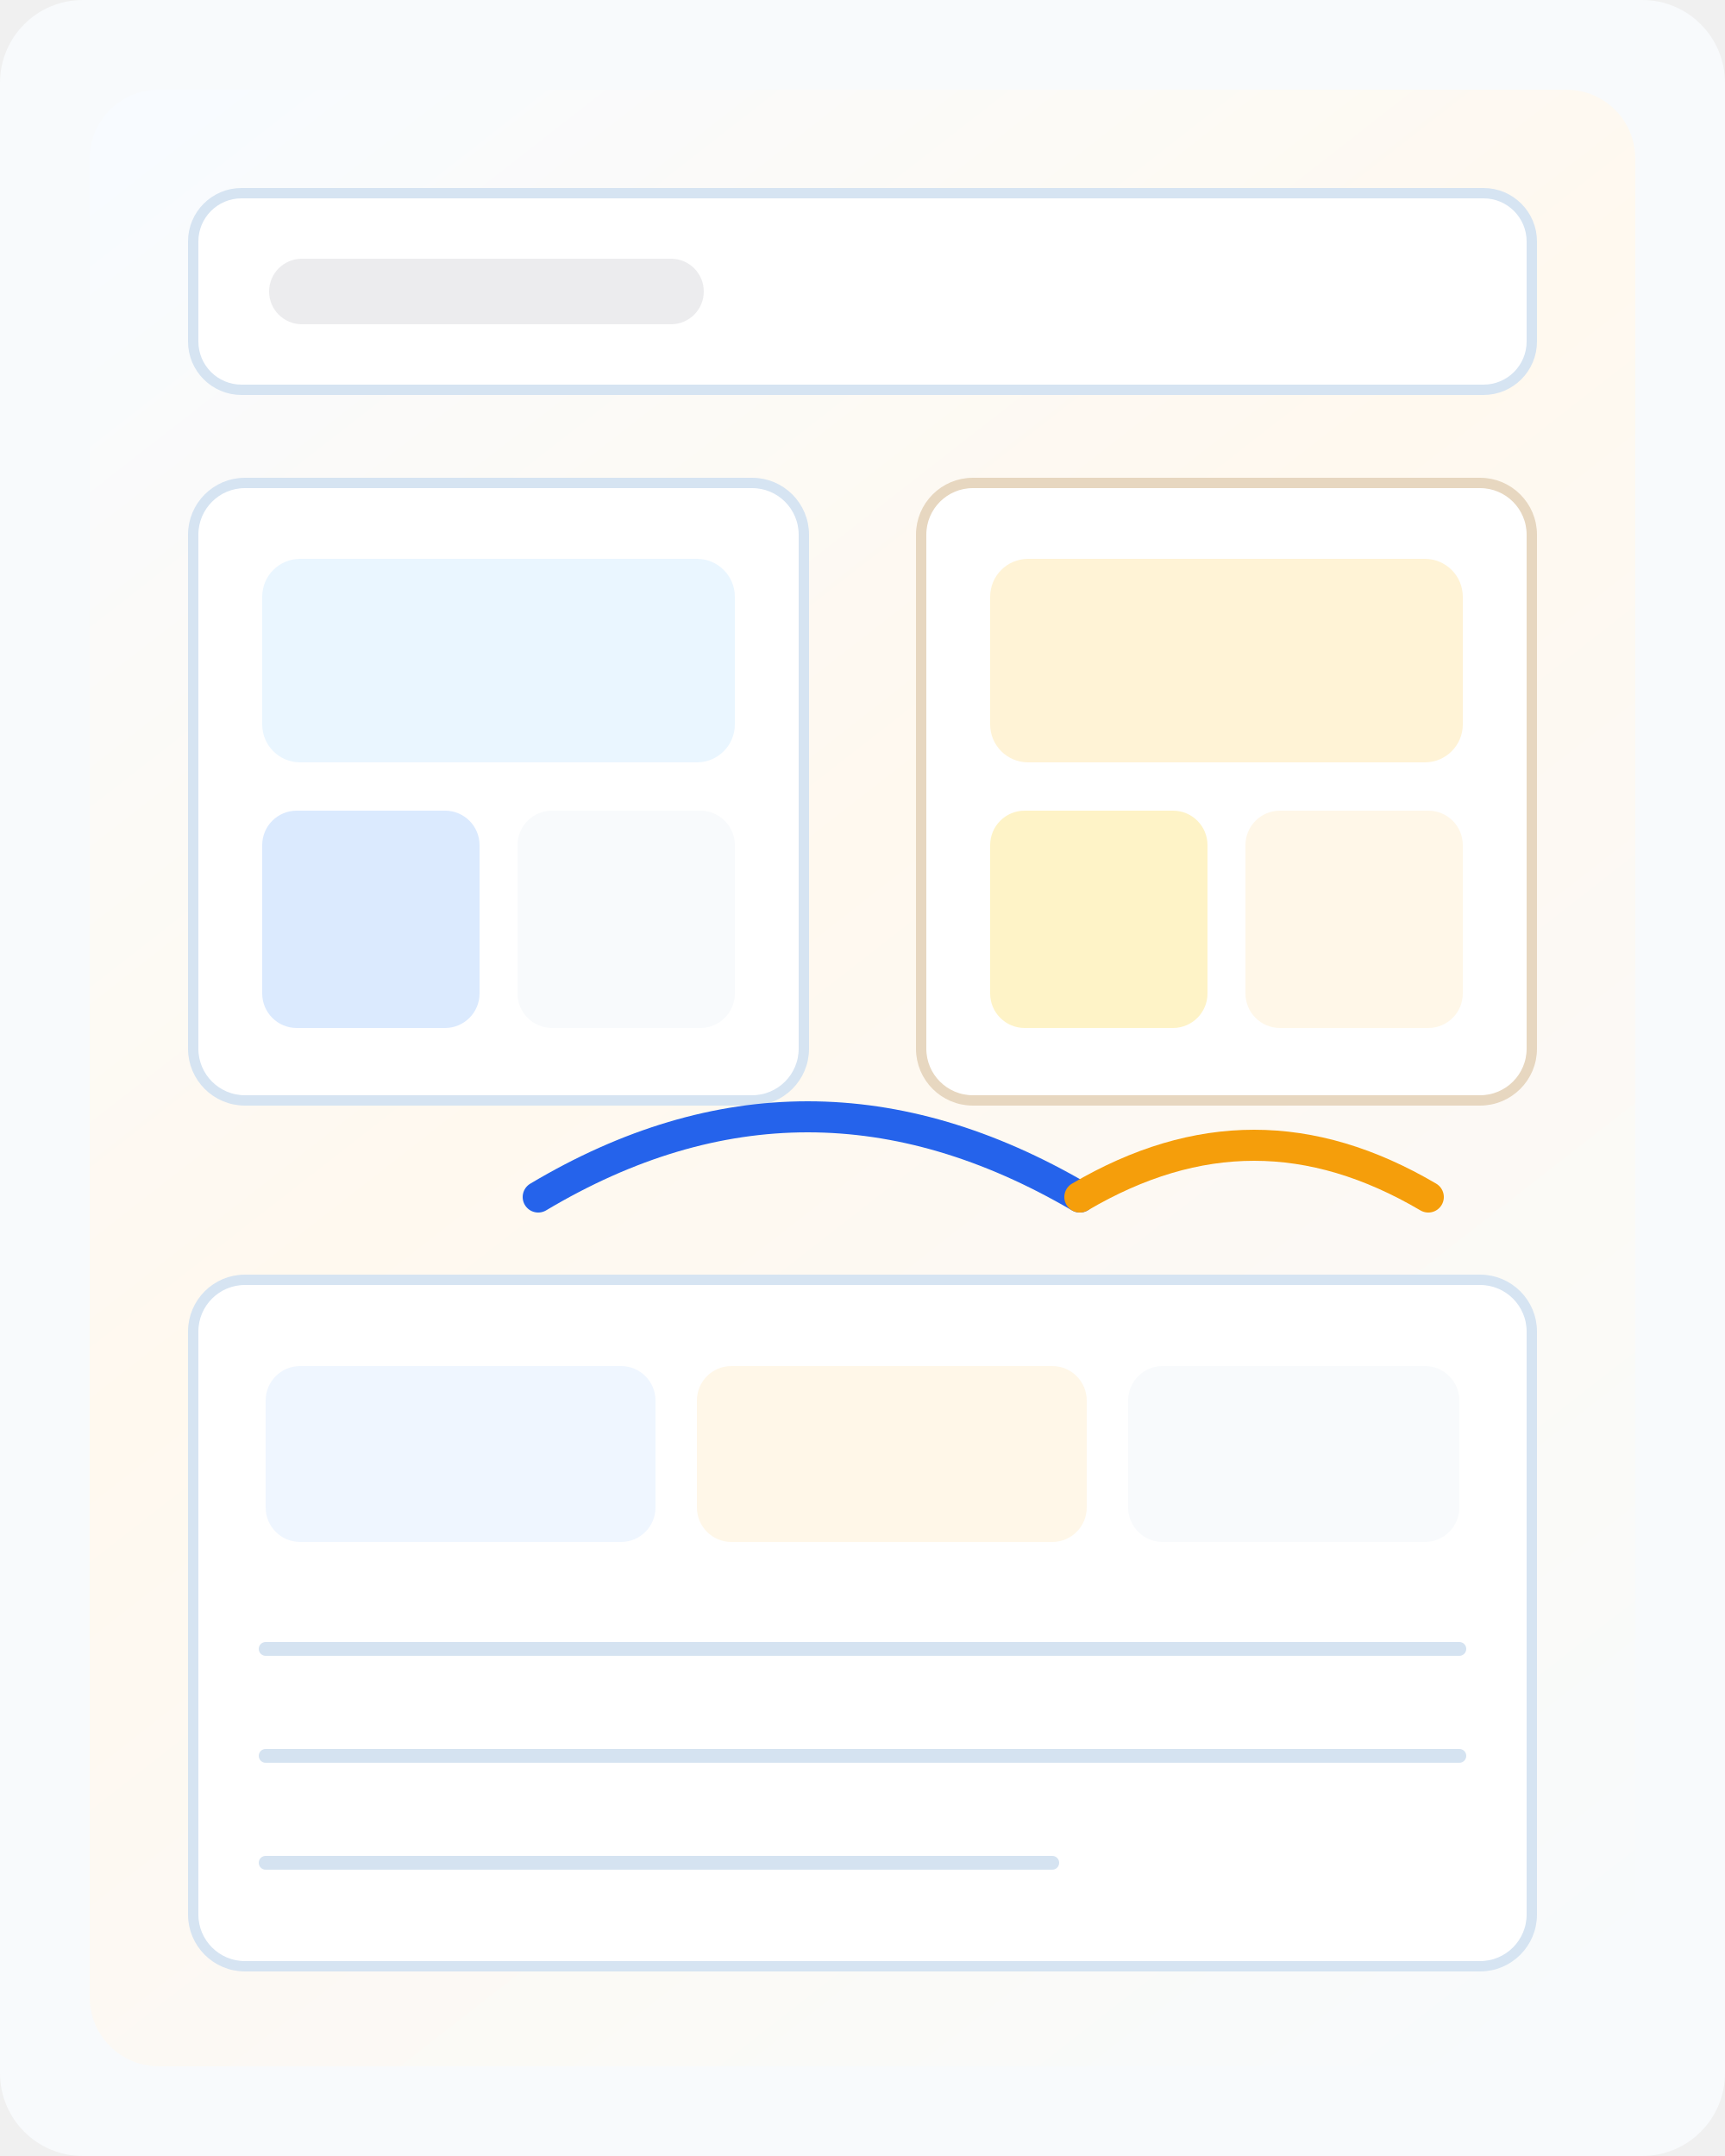
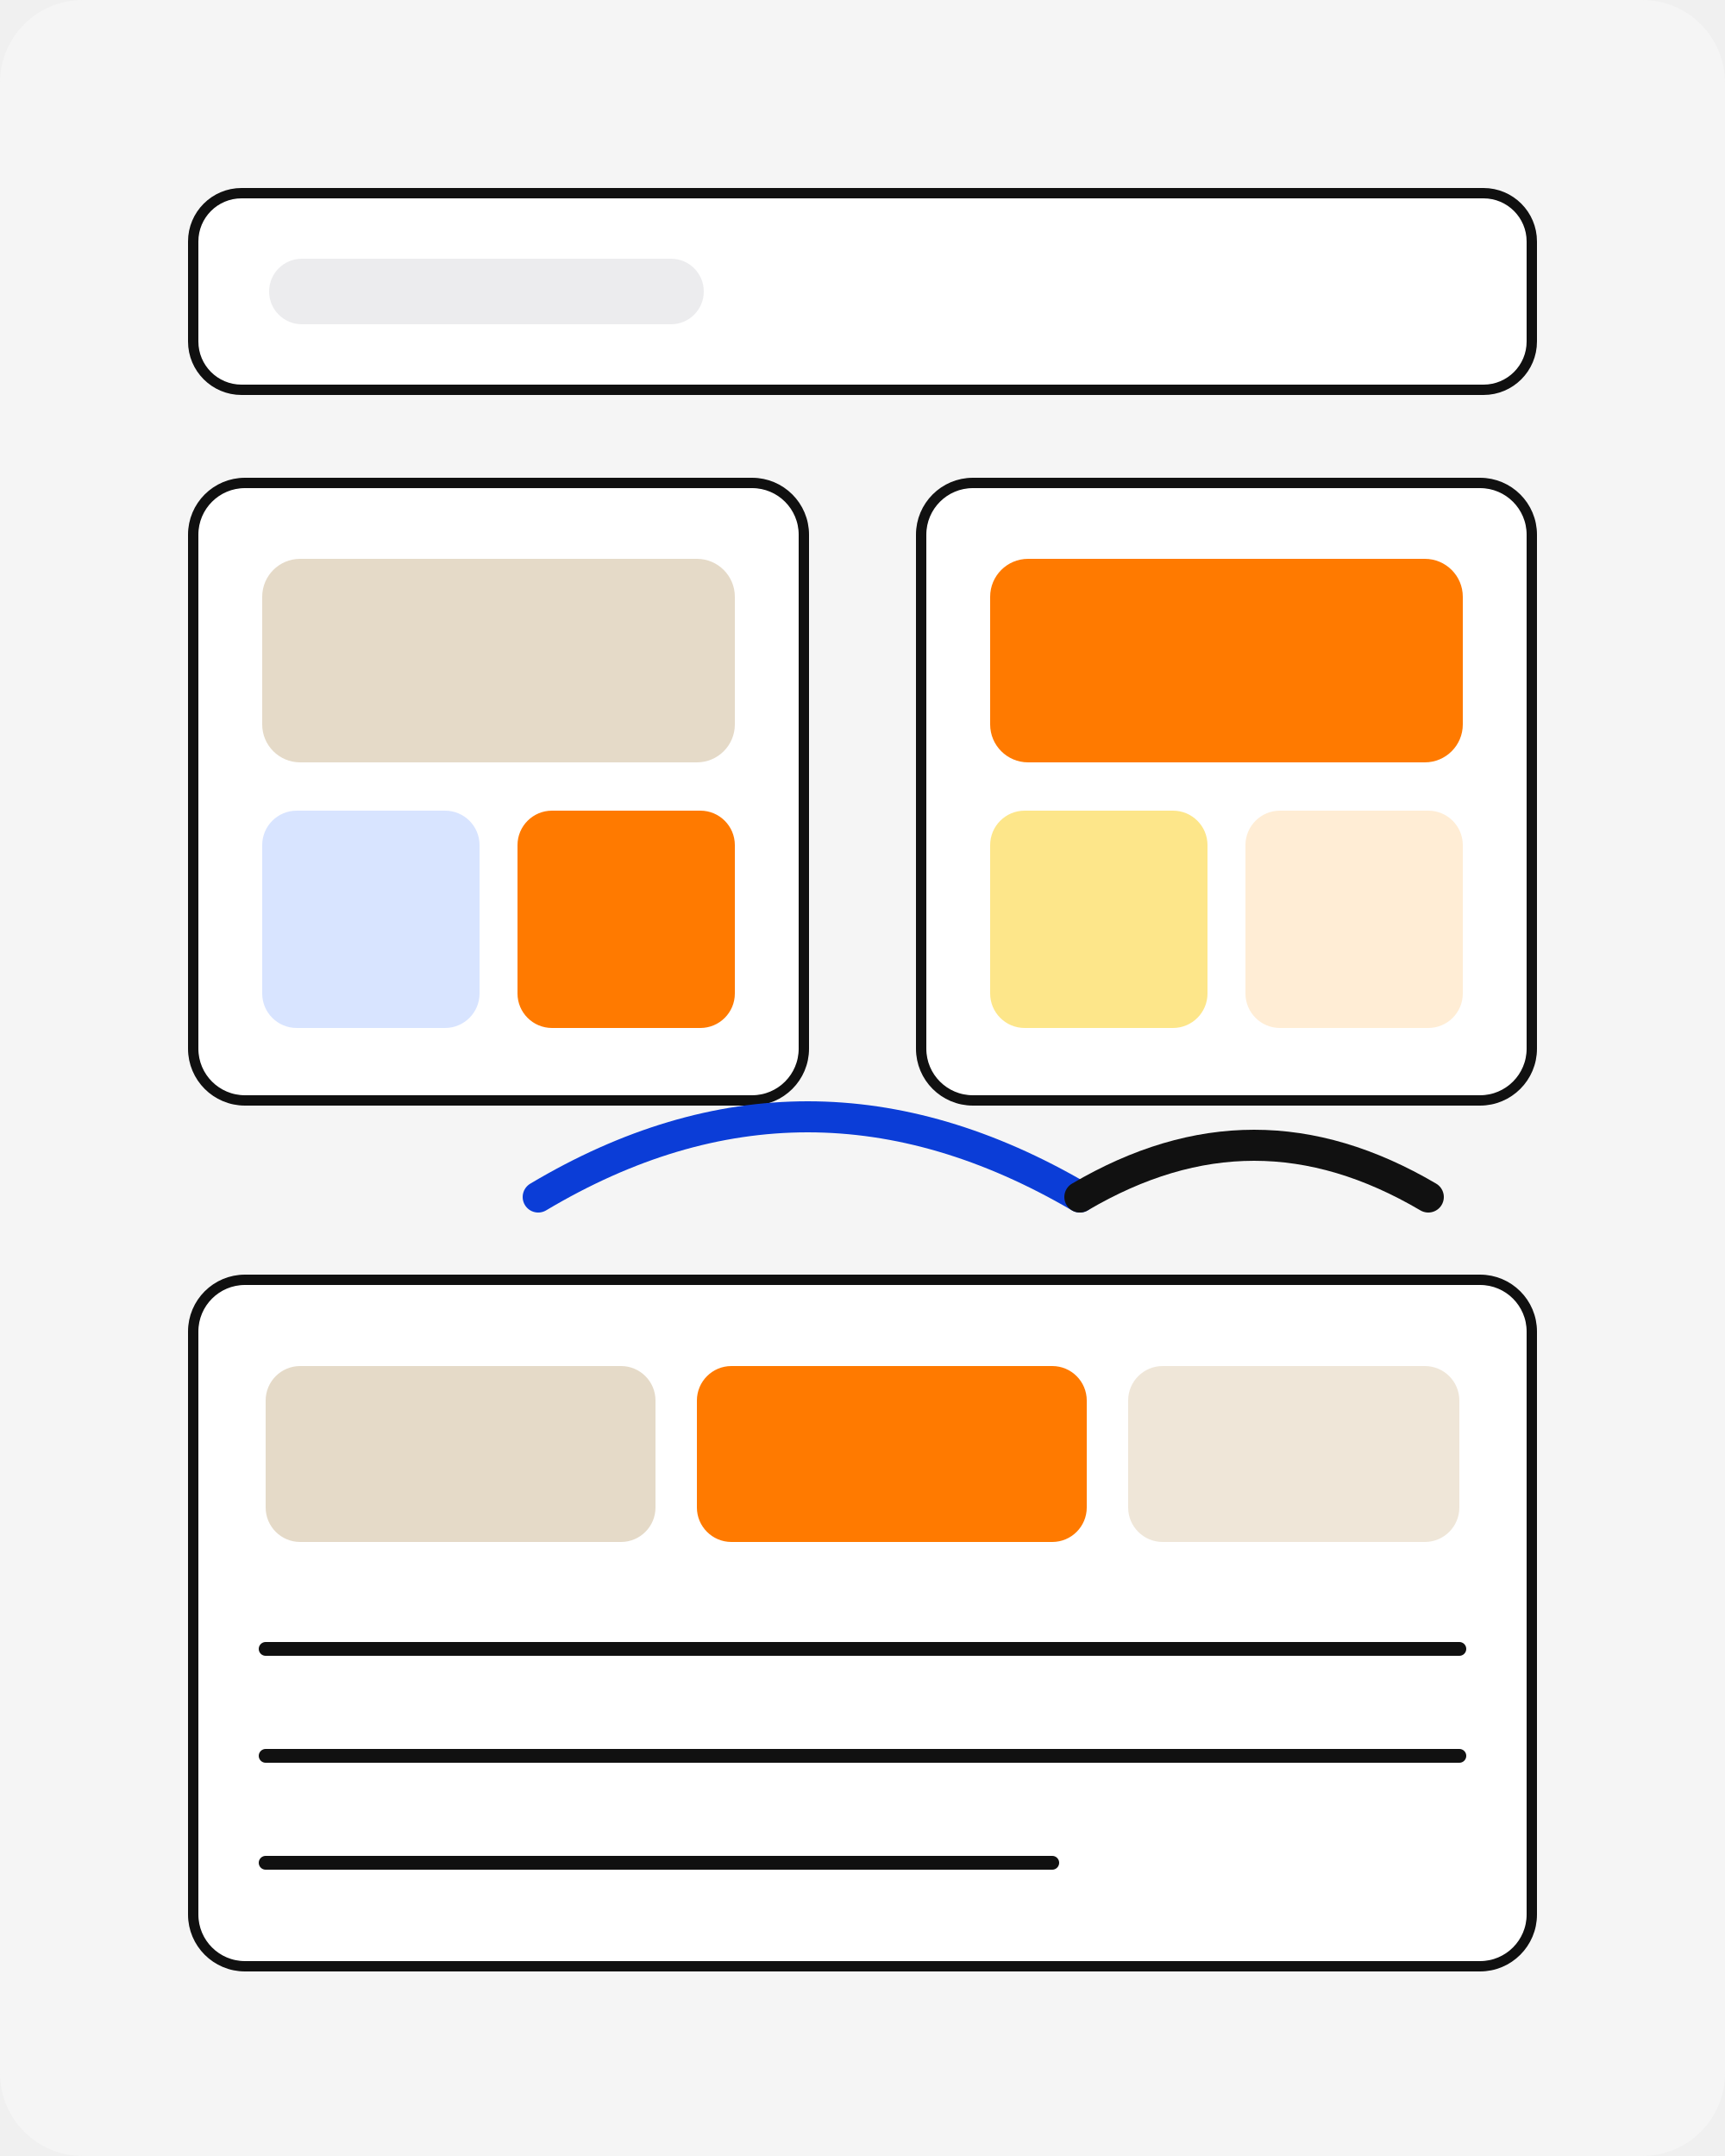
<svg xmlns="http://www.w3.org/2000/svg" width="1000" height="1250" viewBox="0 0 1000 1250" fill="none">
-   <rect width="1000" height="1250" rx="48" fill="#F8FAFC" />
+   <rect width="1000" height="1250" rx="48" fill="#F5F5F5" />
  <rect x="52" y="52" width="896" height="1146" rx="40" fill="url(#bg)" />
-   <rect x="112" y="112" width="776" height="114" rx="28" fill="#FFFFFF" stroke="#D6E4F2" stroke-width="6" />
+   <rect x="112" y="112" width="776" height="114" rx="28" fill="#FFFFFF" stroke="#101010" stroke-width="6" />
  <rect x="156" y="150" width="252" height="38" rx="19" fill="#0F172A" fill-opacity="0.08" />
-   <rect x="112" y="280" width="354" height="358" rx="30" fill="#FFFFFF" stroke="#D6E4F2" stroke-width="6" />
-   <rect x="152" y="324" width="274" height="118" rx="22" fill="#EAF6FF" />
-   <rect x="152" y="470" width="126" height="126" rx="20" fill="#DBEAFE" />
-   <rect x="300" y="470" width="126" height="126" rx="20" fill="#F8FAFC" />
-   <rect x="534" y="280" width="354" height="358" rx="30" fill="#FFFFFF" stroke="#E7D7C0" stroke-width="6" />
-   <rect x="574" y="324" width="274" height="118" rx="22" fill="#FFF3D6" />
-   <rect x="574" y="470" width="126" height="126" rx="20" fill="#FEF3C7" />
-   <rect x="722" y="470" width="126" height="126" rx="20" fill="#FFF7E8" />
-   <path d="M312 694C416 632 520 632 626 694" stroke="#2563EB" stroke-width="18" stroke-linecap="round" />
-   <path d="M626 694C694 654 760 654 828 694" stroke="#F59E0B" stroke-width="18" stroke-linecap="round" />
-   <rect x="112" y="742" width="776" height="398" rx="30" fill="#FFFFFF" stroke="#D6E4F2" stroke-width="6" />
-   <rect x="154" y="792" width="226" height="102" rx="20" fill="#EFF6FF" />
-   <rect x="404" y="792" width="226" height="102" rx="20" fill="#FFF7E8" />
-   <rect x="654" y="792" width="192" height="102" rx="20" fill="#F8FAFC" />
-   <path d="M154 956H846" stroke="#D5E3F1" stroke-width="8" stroke-linecap="round" />
-   <path d="M154 1018H846" stroke="#D5E3F1" stroke-width="8" stroke-linecap="round" />
-   <path d="M154 1080H610" stroke="#D5E3F1" stroke-width="8" stroke-linecap="round" />
+   <rect x="112" y="280" width="354" height="358" rx="30" fill="#FFFFFF" stroke="#101010" stroke-width="6" />
+   <rect x="152" y="324" width="274" height="118" rx="22" fill="#E5DAC8" />
+   <rect x="152" y="470" width="126" height="126" rx="20" fill="#D8E4FF" />
+   <rect x="300" y="470" width="126" height="126" rx="20" fill="#FF7A00" />
+   <rect x="534" y="280" width="354" height="358" rx="30" fill="#FFFFFF" stroke="#111111" stroke-width="6" />
+   <rect x="574" y="324" width="274" height="118" rx="22" fill="#FF7A00" />
+   <rect x="574" y="470" width="126" height="126" rx="20" fill="#FDE68A" />
+   <rect x="722" y="470" width="126" height="126" rx="20" fill="#FFEDD5" />
+   <path d="M312 694C416 632 520 632 626 694" stroke="#0B3DD7" stroke-width="18" stroke-linecap="round" />
+   <path d="M626 694C694 654 760 654 828 694" stroke="#111111" stroke-width="18" stroke-linecap="round" />
+   <rect x="112" y="742" width="776" height="398" rx="30" fill="#FFFFFF" stroke="#101010" stroke-width="6" />
+   <rect x="154" y="792" width="226" height="102" rx="20" fill="#E5DAC8" />
+   <rect x="404" y="792" width="226" height="102" rx="20" fill="#FF7A00" />
+   <rect x="654" y="792" width="192" height="102" rx="20" fill="#EFE6D8" />
+   <path d="M154 956H846" stroke="#101010" stroke-width="8" stroke-linecap="round" />
+   <path d="M154 1018H846" stroke="#111111" stroke-width="8" stroke-linecap="round" />
+   <path d="M154 1080H610" stroke="#101010" stroke-width="8" stroke-linecap="round" />
  <defs>
    <linearGradient id="bg" x1="76" y1="84" x2="920" y2="1166" gradientUnits="userSpaceOnUse">
-       <stop stop-color="#F8FBFF" />
-       <stop offset="0.42" stop-color="#FFF9EF" />
-       <stop offset="1" stop-color="#F8FAFC" />
+       <stop stop-color="#F5F5F5" />
+       <stop offset="0.42" stop-color="#F5F5F5" />
+       <stop offset="1" stop-color="#F5F5F5" />
    </linearGradient>
  </defs>
</svg>
